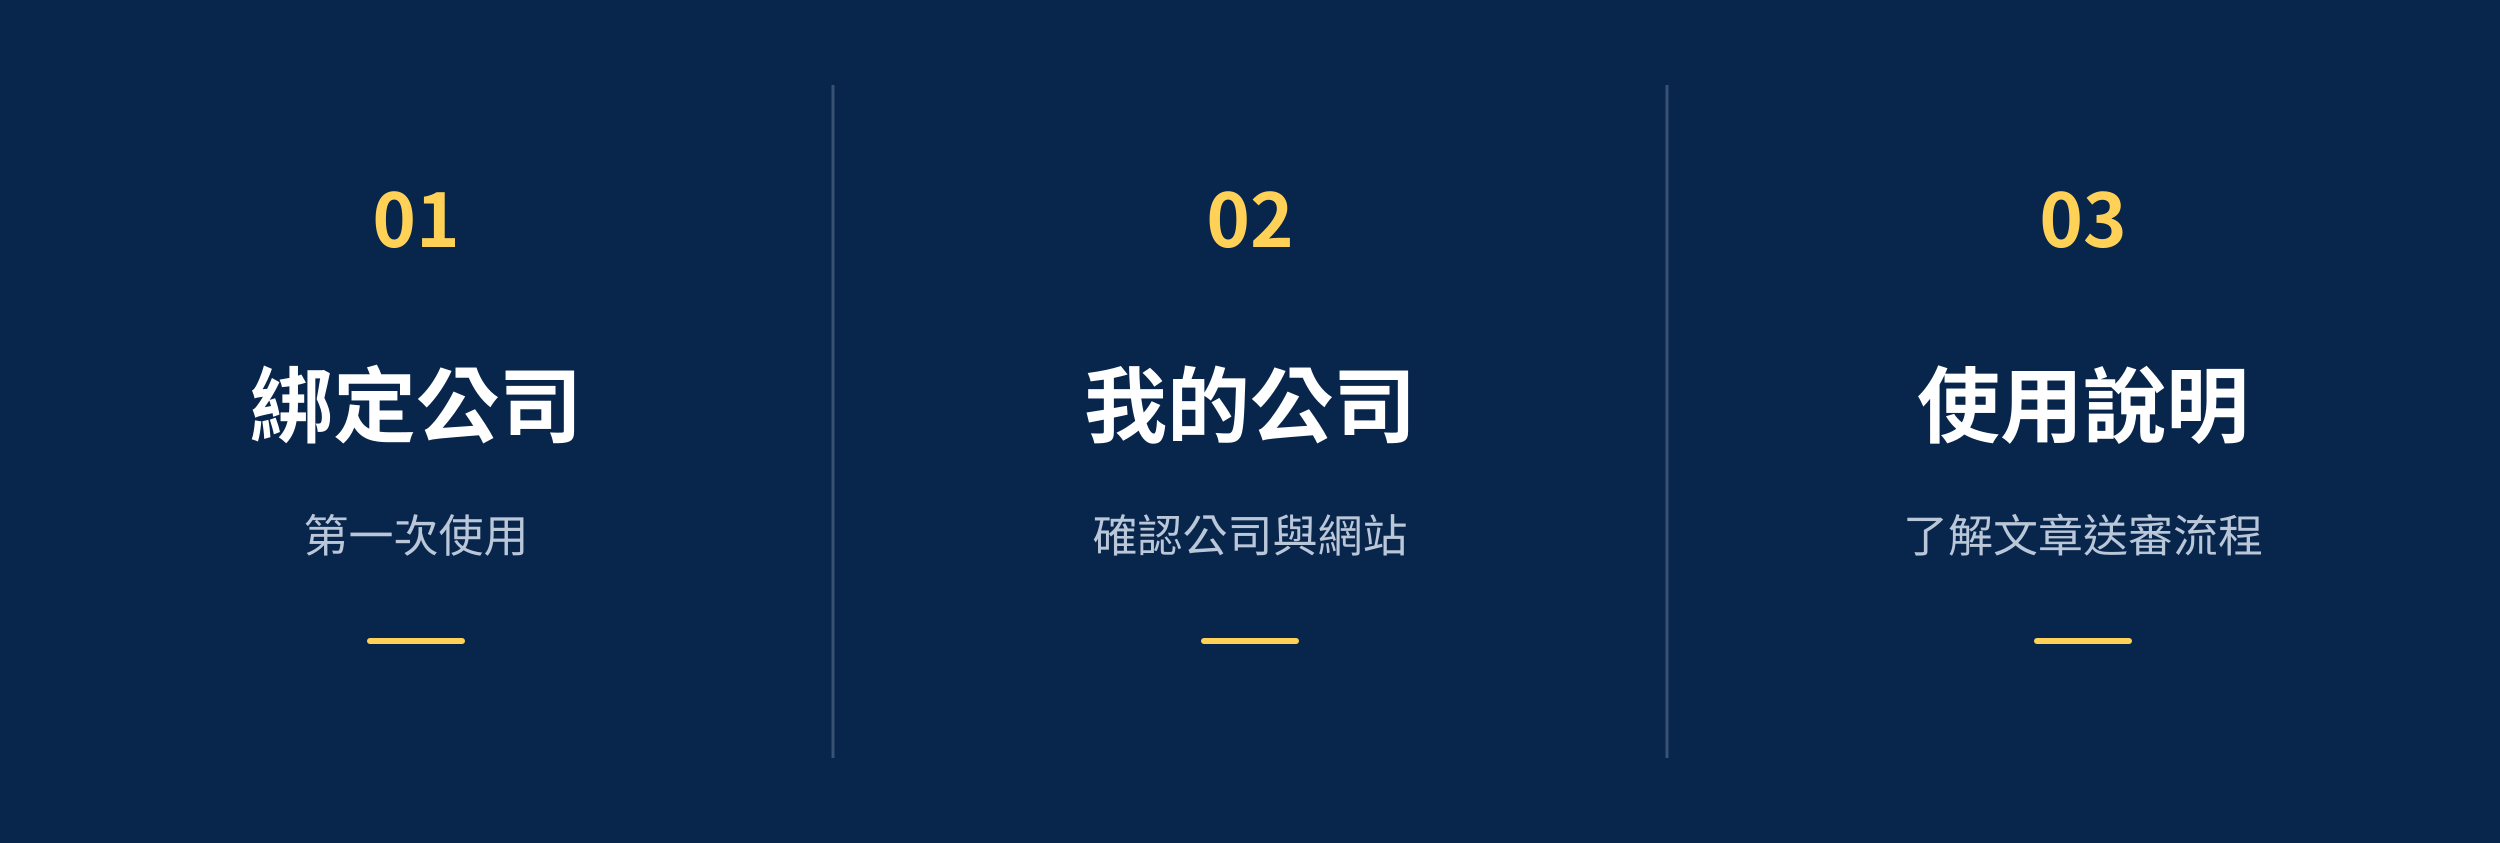
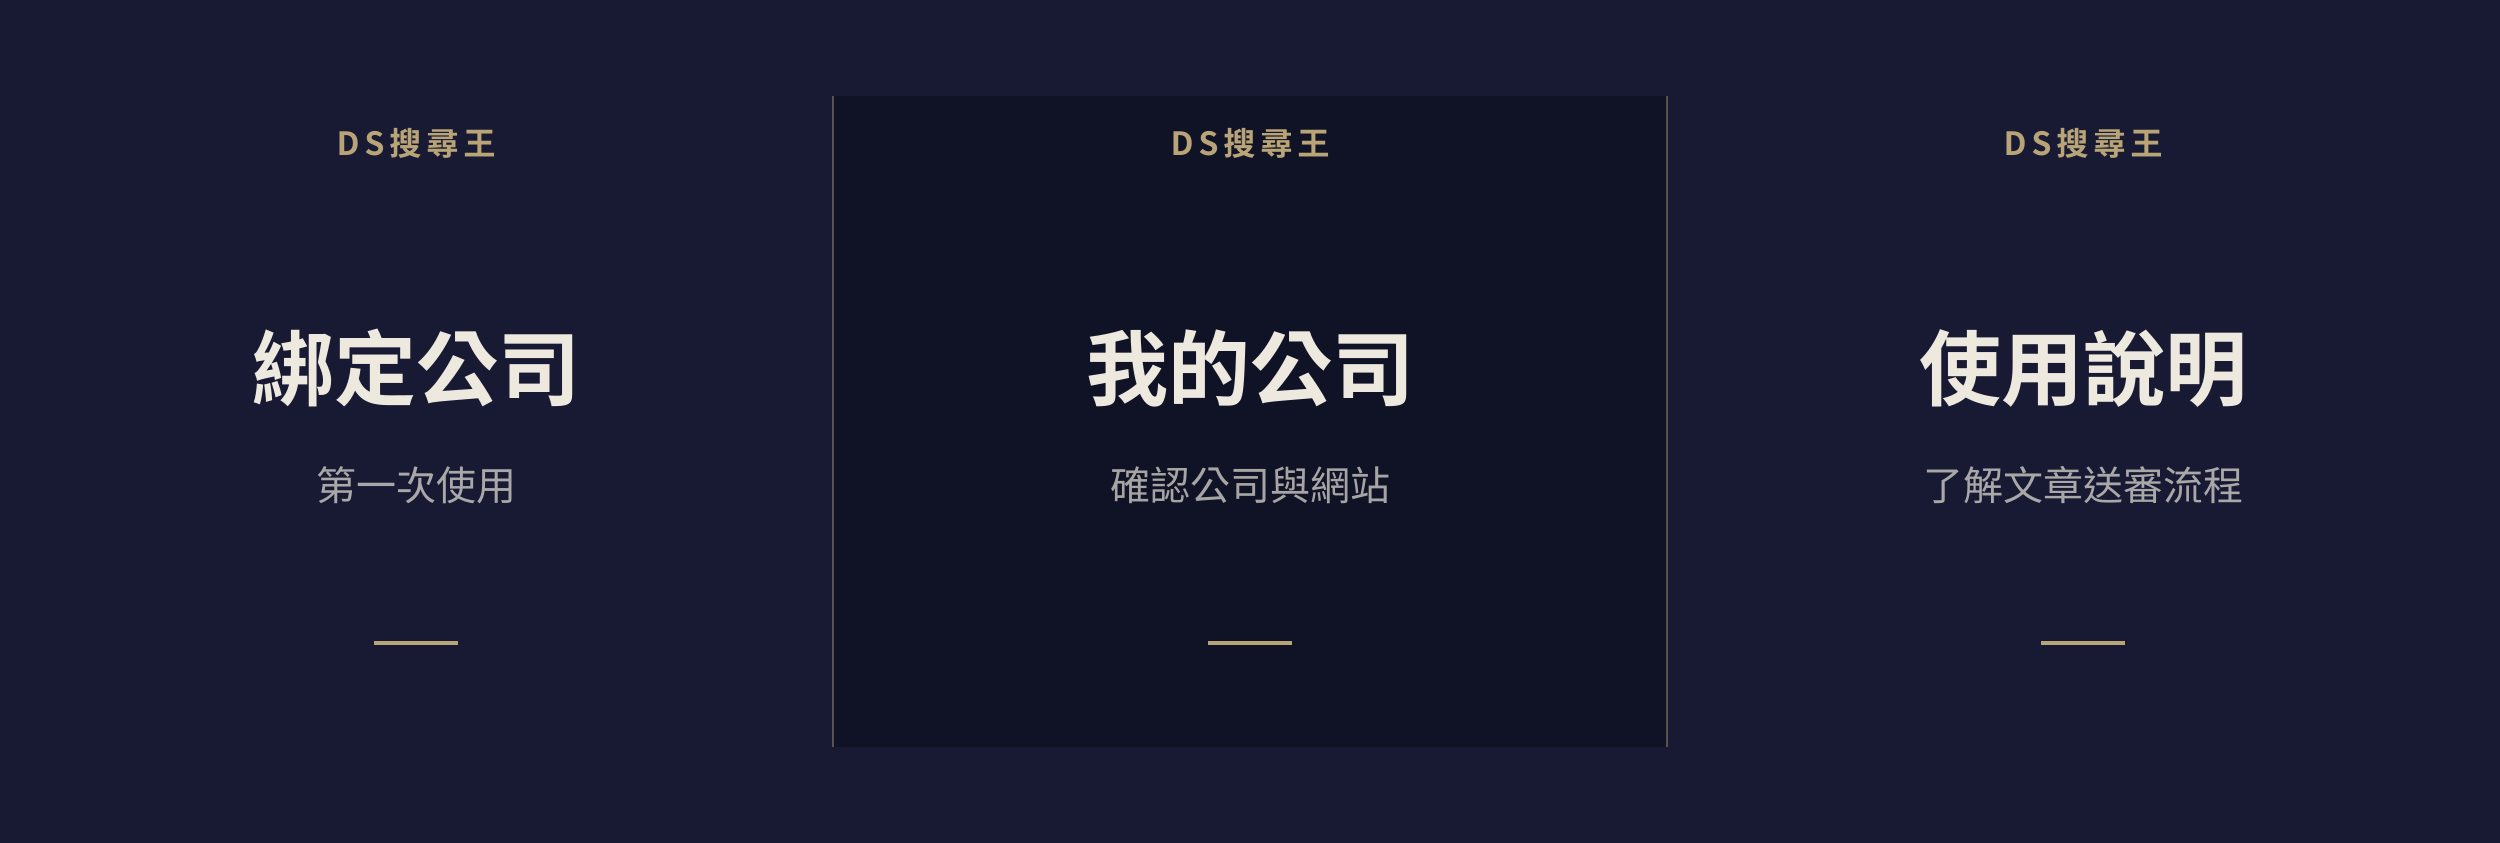
- <svg xmlns="http://www.w3.org/2000/svg" width="2500" height="843" viewBox="0 0 2500 843">
-   <rect width="2500" height="843" fill="#08254C" />
-   <path d="M833 85V758M1667 85V758" stroke="#385274" stroke-width="3" />
+ <svg xmlns="http://www.w3.org/2000/svg" width="2500" height="843" viewBox="0 0 2500 843" role="img" aria-labelledby="title desc">
+   <rect width="2500" height="843" fill="#171A32" />
+   <path d="M833 96H1667V747H833Z" fill="#101326" />
+   <path d="M833 96V747M1667 96V747" stroke="#B9A477" stroke-opacity=".42" stroke-width="2" />
  <g font-family="PingFang TC, Noto Sans CJK TC, sans-serif" text-anchor="middle">
-     <g fill="#FFD257" font-size="74" font-weight="700">
-       <text x="416" y="247">01</text>
-       <text x="1250" y="247">02</text>
-       <text x="2083" y="247">03</text>
+     <g fill="#B9A477" font-size="32" font-weight="600" letter-spacing="5">
+       <text x="416" y="155">DS搜尋王</text>
+       <text x="1250" y="155">DS搜尋王</text>
+       <text x="2083" y="155">DS搜尋王</text>
    </g>
-     <g fill="#FFFFFF" font-size="83" font-weight="600">
-       <text x="416" y="436">綁定公司</text>
-       <text x="1250" y="436">我的公司</text>
-       <text x="2083" y="436">使用說明</text>
+     <g fill="#EEE9DF" font-size="82" font-weight="600">
+       <text x="416" y="399">綁定公司</text>
+       <text x="1250" y="399">我的公司</text>
+       <text x="2083" y="399">使用說明</text>
    </g>
-     <g fill="#BAC7D9" font-size="45">
-       <text x="416" y="552">第一次使用</text>
-       <text x="1250" y="552">確認公司與網站</text>
-       <text x="2083" y="552">了解文章送審流程</text>
+     <g fill="#EEE9DF" fill-opacity=".68" font-size="40" font-weight="400">
+       <text x="416" y="500">第一次使用</text>
+       <text x="1250" y="500">確認公司與網站</text>
+       <text x="2083" y="500">了解文章送審流程</text>
    </g>
  </g>
-   <rect x="367" y="638" width="98" height="6" rx="3" fill="#FFD257" />
-   <rect x="1201" y="638" width="98" height="6" rx="3" fill="#FFD257" />
-   <rect x="2034" y="638" width="98" height="6" rx="3" fill="#FFD257" />
+   <path d="M374 643H458M1208 643H1292M2041 643H2125" stroke="#B9A477" stroke-width="4" />
</svg>
